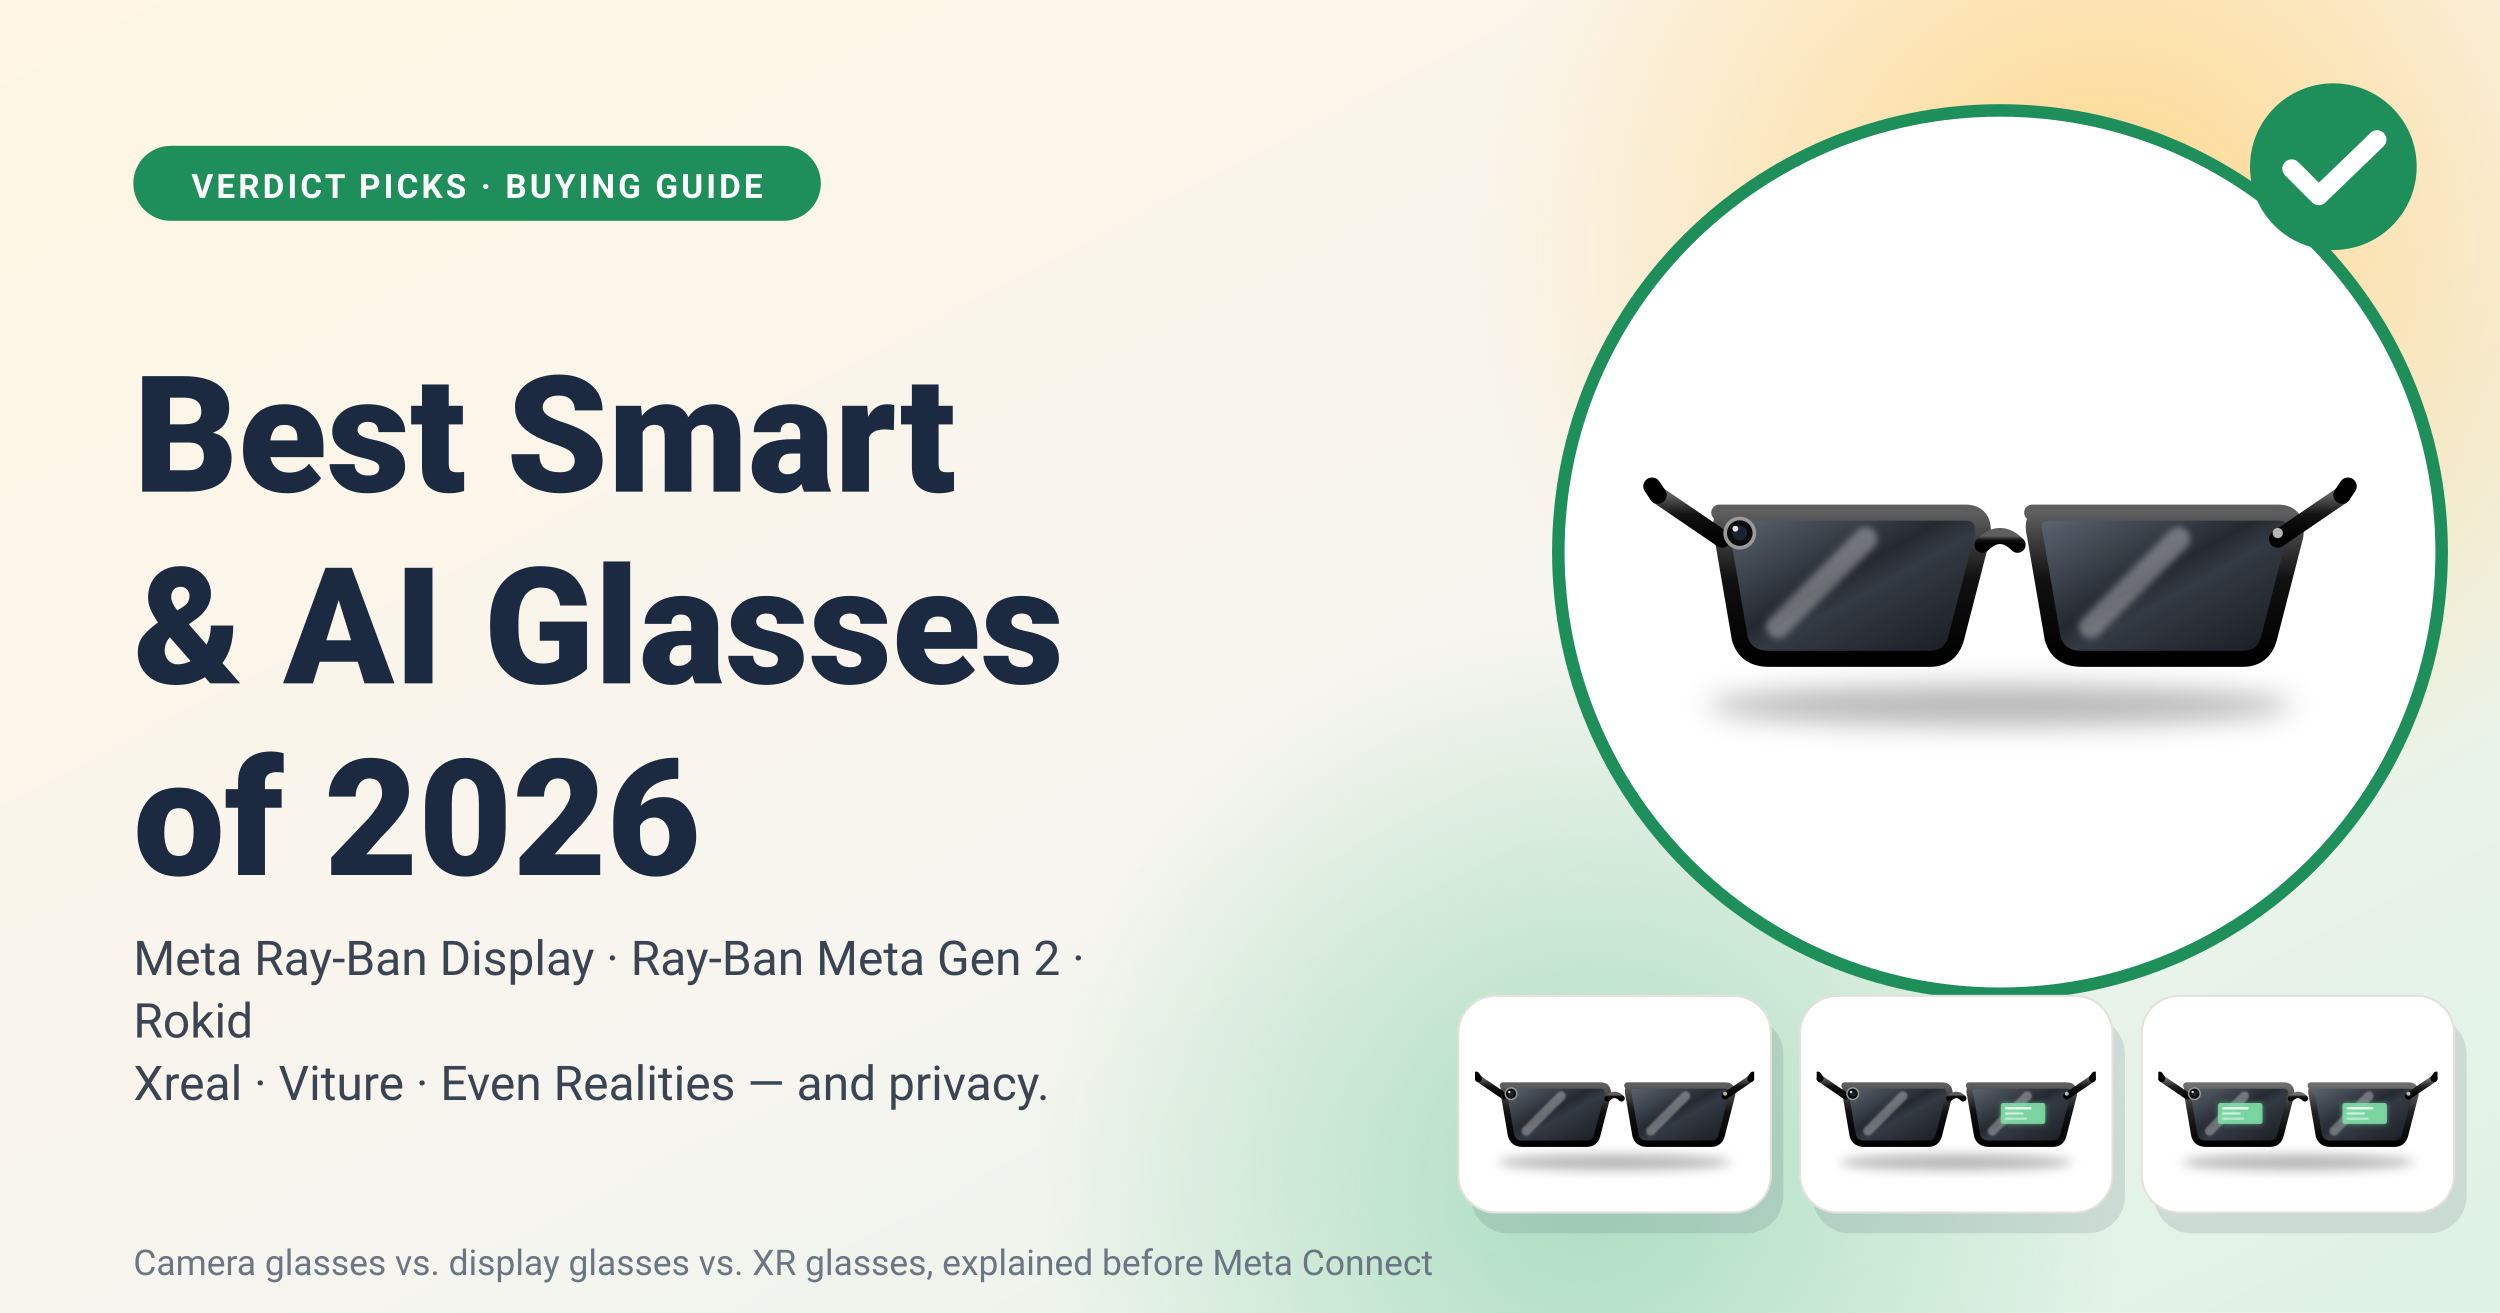
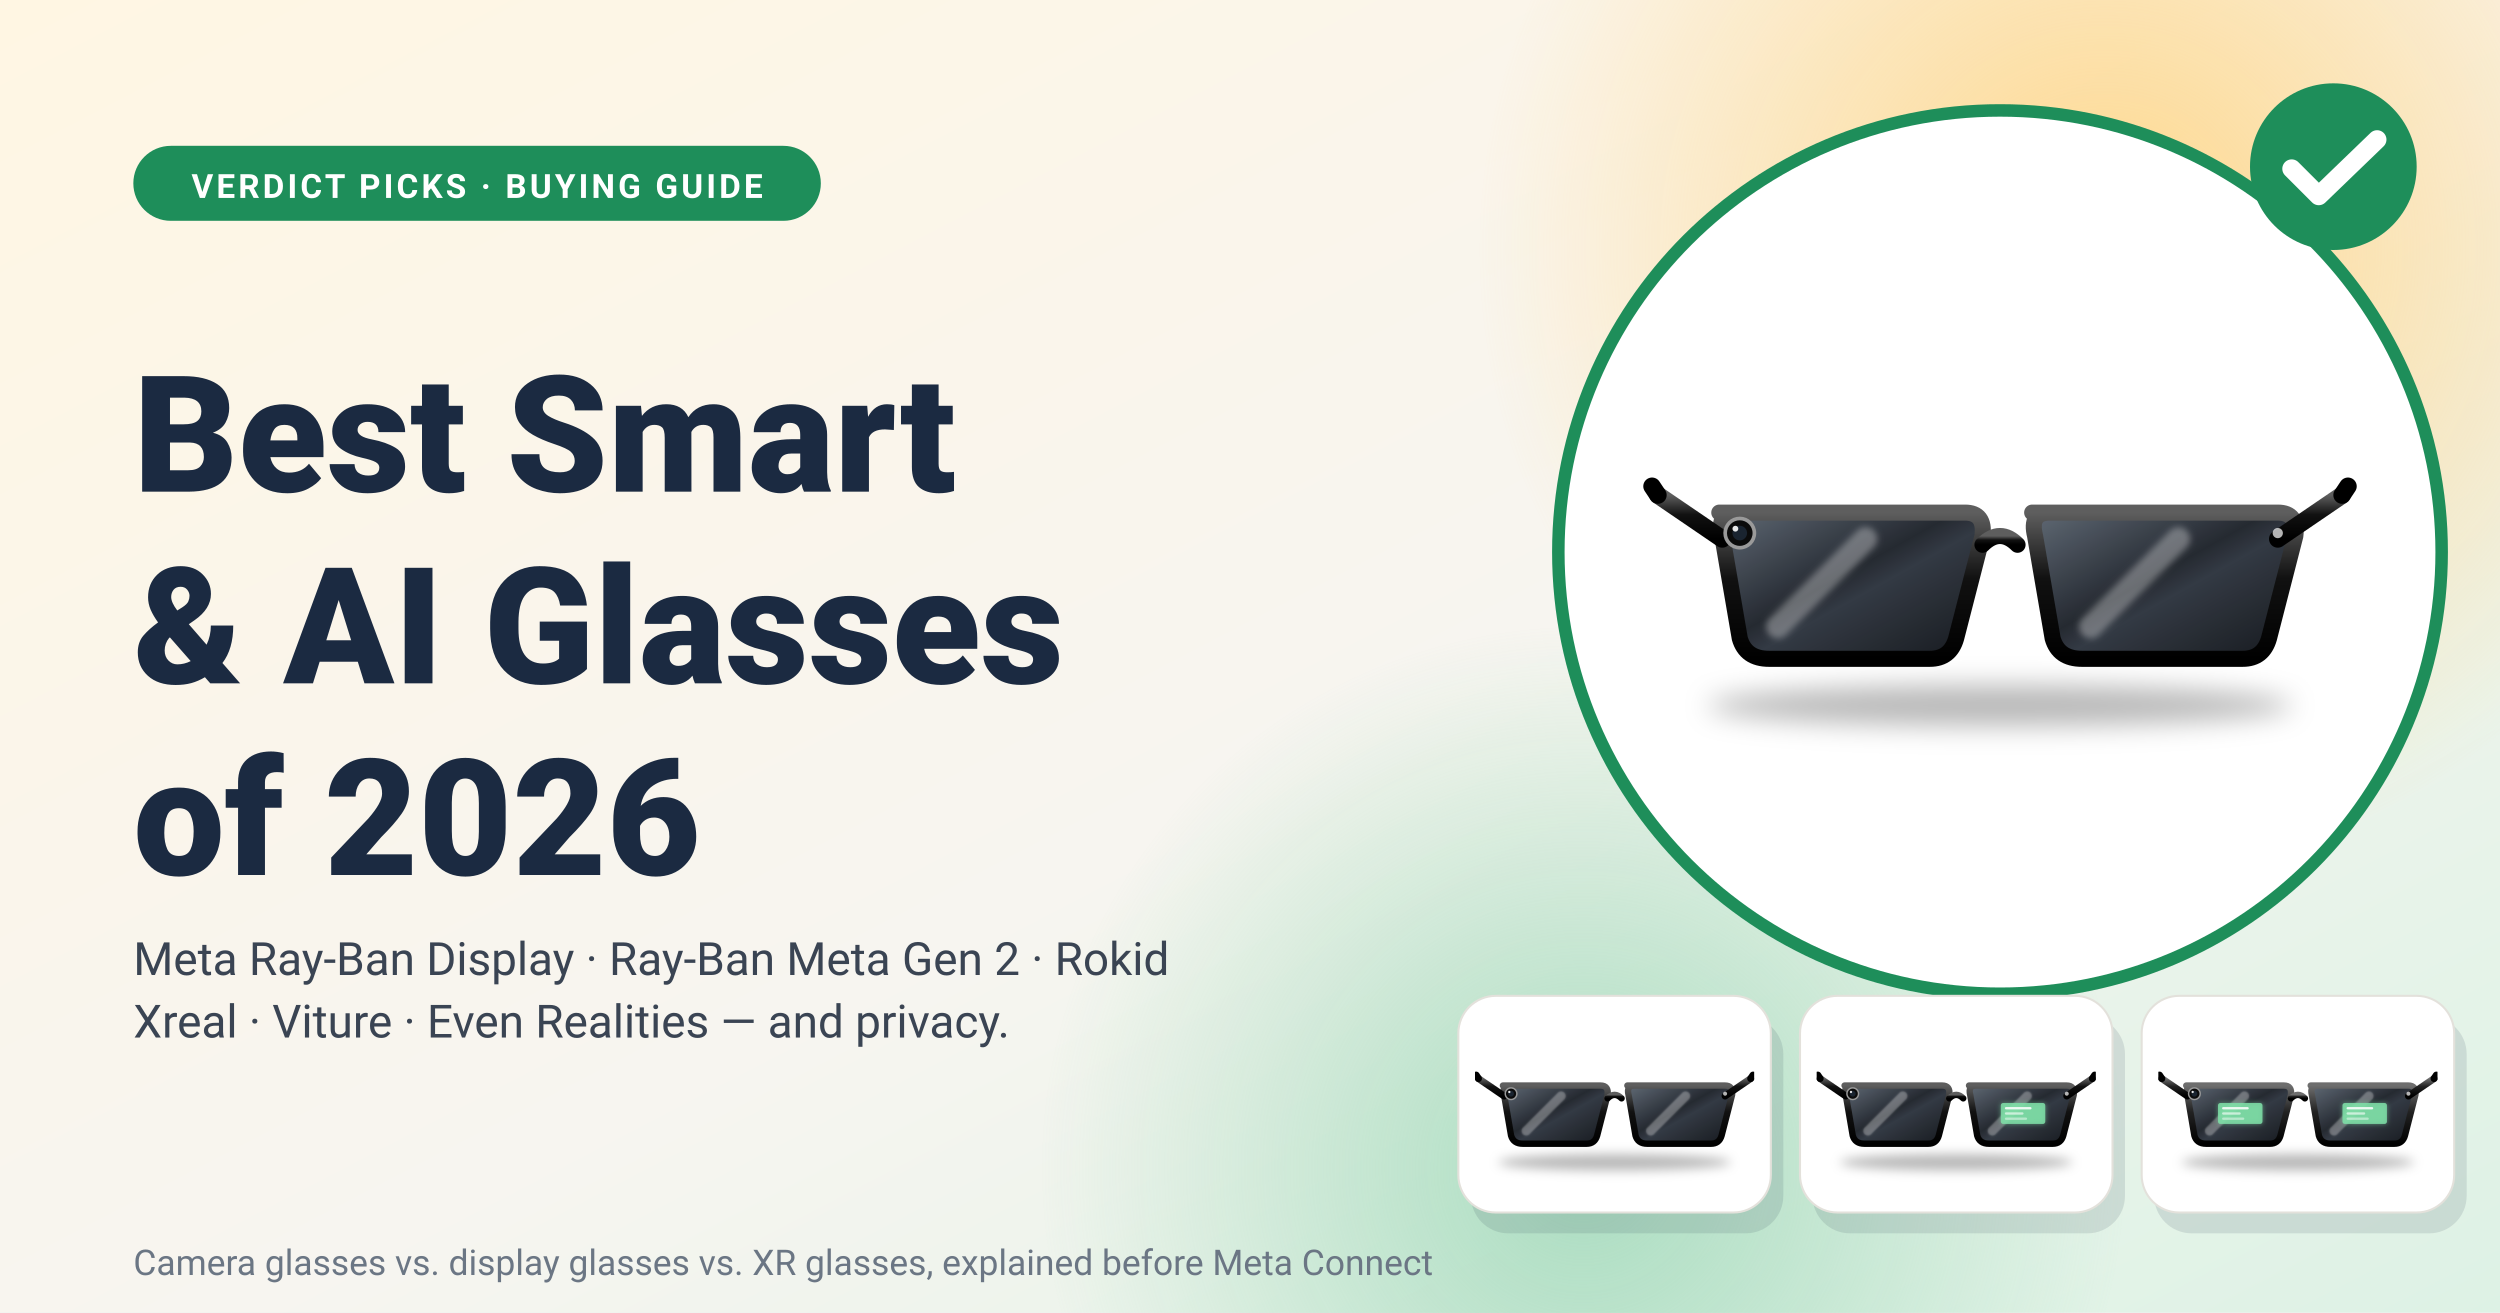
<svg xmlns="http://www.w3.org/2000/svg" viewBox="0 0 1200 630" role="img" aria-label="Best Smart and AI Glasses of 2026 — Verdict Picks buying guide, with a render of the Ray-Ban Meta Gen 2">
  <defs>
    <linearGradient id="bc-bg" x1="0" y1="0" x2="1" y2="1">
      <stop offset="0" stop-color="#FFF6E3" />
      <stop offset="0.55" stop-color="#F7F5F0" />
      <stop offset="1" stop-color="#DDF2E5" />
    </linearGradient>
    <radialGradient id="bc-sun" cx="50%" cy="50%" r="50%">
      <stop offset="0" stop-color="#FFD27A" stop-opacity="0.85" />
      <stop offset="1" stop-color="#FFD27A" stop-opacity="0" />
    </radialGradient>
    <radialGradient id="bc-leaf" cx="50%" cy="50%" r="50%">
      <stop offset="0" stop-color="#8FD3AE" stop-opacity="0.7" />
      <stop offset="1" stop-color="#8FD3AE" stop-opacity="0" />
    </radialGradient>
  </defs>
  <rect width="1200" height="630" fill="url(#bc-bg)" />
  <circle cx="1010" cy="120" r="300" fill="url(#bc-sun)" />
  <circle cx="760" cy="560" r="260" fill="url(#bc-leaf)" />
  <g font-family="-apple-system,Segoe UI,Roboto,Helvetica,Arial,sans-serif">
    <rect x="64" y="70" width="330" height="36" rx="18" fill="#1E8E5A" />
    <text x="229" y="95" text-anchor="middle" font-size="16" font-weight="700" fill="#fff" letter-spacing="1.5">VERDICT PICKS · BUYING GUIDE</text>
    <text x="64" y="236" font-size="78" font-weight="800" fill="#1B2A41">Best Smart</text>
    <text x="64" y="328" font-size="78" font-weight="800" fill="#1B2A41">&amp; AI Glasses</text>
    <text x="64" y="420" font-size="78" font-weight="800" fill="#1B2A41">of 2026</text>
-     <text x="64" y="468" font-size="23" fill="#3A4453">Meta Ray-Ban Display · Ray-Ban Meta Gen 2 ·</text>
-     <text x="64" y="498" font-size="23" fill="#3A4453">Rokid</text>
-     <text x="64" y="528" font-size="23" fill="#3A4453">Xreal · Viture · Even Realities — and privacy.</text>
+     <text x="64" y="468" font-size="22" fill="#3A4453">Meta Ray-Ban Display · Ray-Ban Meta Gen 2 · Rokid</text>
+     <text x="64" y="498" font-size="22" fill="#3A4453">Xreal · Viture · Even Realities — and privacy.</text>
    <text x="64" y="612" font-size="17" fill="#6B7684">Camera glasses vs. display glasses vs. XR glasses, explained before Meta Connect</text>
  </g>
  <circle cx="960" cy="265" r="212" fill="#fff" />
  <circle cx="960" cy="265" r="212" fill="none" stroke="#1E8E5A" stroke-width="6" />
  <g transform="translate(749.4737 128.1579) scale(0.7017544)">
    <defs>
      <radialGradient id="bchero-bg" cx="50%" cy="38%" r="72%">
        <stop offset="0" stop-color="#ffffff" />
        <stop offset="0.7" stop-color="#f3f3f1" />
        <stop offset="1" stop-color="#e4e4e1" />
      </radialGradient>
      <filter id="bchero-blur" x="-30%" y="-80%" width="160%" height="300%">
        <feGaussianBlur stdDeviation="9" />
      </filter>
      <filter id="bchero-soft" x="-20%" y="-20%" width="140%" height="140%">
        <feGaussianBlur stdDeviation="2.2" />
      </filter>
      <filter id="bchero-glow" x="-50%" y="-50%" width="200%" height="200%">
        <feGaussianBlur stdDeviation="5" />
      </filter>
      <linearGradient id="bchero-front" x1="0" y1="0" x2="0.35" y2="1">
        <stop offset="0" stop-color="#2b2b2b" />
        <stop offset="0.55" stop-color="#111" />
        <stop offset="1" stop-color="#000000" />
      </linearGradient>
      <linearGradient id="bchero-side" x1="0" y1="0" x2="1" y2="1">
        <stop offset="0" stop-color="#020202" />
        <stop offset="1" stop-color="#000000" />
      </linearGradient>
      <linearGradient id="bchero-top" x1="0" y1="0" x2="1" y2="1">
        <stop offset="0" stop-color="#4e4e4e" />
        <stop offset="1" stop-color="#202020" />
      </linearGradient>
      <radialGradient id="bchero-dome" cx="38%" cy="32%" r="75%">
        <stop offset="0" stop-color="#494949" />
        <stop offset="0.6" stop-color="#111" />
        <stop offset="1" stop-color="#000000" />
      </radialGradient>
      <linearGradient id="bchero-gloss" x1="0" y1="0" x2="1" y2="1">
        <stop offset="0" stop-color="#ffffff" stop-opacity="0.55" />
        <stop offset="0.5" stop-color="#ffffff" stop-opacity="0.05" />
        <stop offset="1" stop-color="#ffffff" stop-opacity="0" />
      </linearGradient>
      <linearGradient id="bchero-screen" x1="0" y1="0" x2="1" y2="1">
        <stop offset="0" stop-color="#1d2a3a" />
        <stop offset="1" stop-color="#060a10" />
      </linearGradient>
      <linearGradient id="bchero-metal" x1="0" y1="0" x2="1" y2="0">
        <stop offset="0" stop-color="#d9d9d6" />
        <stop offset="0.35" stop-color="#f4f4f2" />
        <stop offset="0.65" stop-color="#bdbdb9" />
        <stop offset="1" stop-color="#e6e6e3" />
      </linearGradient>
      <linearGradient id="bchero-accent" x1="0" y1="0" x2="0" y2="1">
        <stop offset="0" stop-color="#bdefd2" />
        <stop offset="1" stop-color="#4ed487" />
      </linearGradient>
      <linearGradient id="bchero-lens" x1="0" y1="0" x2="1" y2="1">
        <stop offset="0" stop-color="#5a6470" />
        <stop offset="0.45" stop-color="#1c2129" />
        <stop offset="0.55" stop-color="#2b323c" />
        <stop offset="1" stop-color="#0c0f14" />
      </linearGradient>
    </defs>
    <ellipse cx="300" cy="300" rx="200" ry="14" fill="#000" opacity="0.28" filter="url(#bchero-blur)" />
    <linearGradient id="bchero-fr" x1="0" y1="0" x2="0" y2="1">
      <stop offset="0" stop-color="#5e5e5e" />
      <stop offset="0.45" stop-color="#111" />
      <stop offset="1" stop-color="#000000" />
    </linearGradient>
    <path d="M 108 168 L 276 168 Q 290 168 288 184 L 270 254 Q 266 268 252 268 L 142 268 Q 126 268 122 254 L 110 184 Q 106 168 120 168 Z" fill="url(#bchero-lens)" opacity="0.96" />
    <path d="M 108 168 L 276 168 Q 290 168 288 184 L 270 254 Q 266 268 252 268 L 142 268 Q 126 268 122 254 L 110 184 Q 106 168 120 168 Z" fill="none" stroke="url(#bchero-fr)" stroke-width="11" stroke-linejoin="round" />
    <path d="M 148.04 246.0 L 208.1 186.0" stroke="#fff" stroke-opacity="0.32" stroke-width="16.0" stroke-linecap="round" filter="url(#bchero-soft)" />
    <path d="M 322 168 L 490 168 Q 504 168 502 184 L 484 254 Q 480 268 466 268 L 356 268 Q 340 268 336 254 L 324 184 Q 320 168 334 168 Z" fill="url(#bchero-lens)" opacity="0.96" />
    <path d="M 322 168 L 490 168 Q 504 168 502 184 L 484 254 Q 480 268 466 268 L 356 268 Q 340 268 336 254 L 324 184 Q 320 168 334 168 Z" fill="none" stroke="url(#bchero-fr)" stroke-width="11" stroke-linejoin="round" />
    <path d="M 362.04 246.0 L 422.1 186.0" stroke="#fff" stroke-opacity="0.32" stroke-width="16.0" stroke-linecap="round" filter="url(#bchero-soft)" />
    <path d="M 288 190 Q 300 178 312 190" fill="none" stroke="url(#bchero-fr)" stroke-width="11" stroke-linecap="round" />
    <path d="M 110 186 L 66 156 M 490 186 L 534 156" stroke="url(#bchero-fr)" stroke-width="12" stroke-linecap="round" />
    <path d="M 66 156 L 62 150 M 534 156 L 538 150" stroke="#000000" stroke-width="12" stroke-linecap="round" />
    <circle cx="122" cy="182" r="10" fill="#0b0b0b" stroke="#9a9a9a" stroke-width="2.5" />
    <circle cx="122" cy="182" r="5" fill="#1a2430" />
    <circle cx="119" cy="179" r="2" fill="#fff" opacity="0.9" />
    <circle cx="490" cy="182" r="3.5" fill="#fff" opacity="0.7" />
  </g>
  <g transform="translate(700 478)">
    <rect x="6" y="10" width="150" height="104" rx="18" fill="#1B2A41" opacity="0.12" />
    <rect width="150" height="104" rx="18" fill="#fff" />
    <rect width="150" height="104" rx="18" fill="none" stroke="#E3E1DB" />
    <svg x="8" y="6" width="134" height="92" viewBox="60 40 480 320" preserveAspectRatio="xMidYMid meet">
      <g transform="translate(0 0) scale(1.0)">
        <defs>
          <radialGradient id="cgen2-bg" cx="50%" cy="38%" r="72%">
            <stop offset="0" stop-color="#ffffff" />
            <stop offset="0.7" stop-color="#f3f3f1" />
            <stop offset="1" stop-color="#e4e4e1" />
          </radialGradient>
          <filter id="cgen2-blur" x="-30%" y="-80%" width="160%" height="300%">
            <feGaussianBlur stdDeviation="9" />
          </filter>
          <filter id="cgen2-soft" x="-20%" y="-20%" width="140%" height="140%">
            <feGaussianBlur stdDeviation="2.2" />
          </filter>
          <filter id="cgen2-glow" x="-50%" y="-50%" width="200%" height="200%">
            <feGaussianBlur stdDeviation="5" />
          </filter>
          <linearGradient id="cgen2-front" x1="0" y1="0" x2="0.35" y2="1">
            <stop offset="0" stop-color="#2b2b2b" />
            <stop offset="0.55" stop-color="#111" />
            <stop offset="1" stop-color="#000000" />
          </linearGradient>
          <linearGradient id="cgen2-side" x1="0" y1="0" x2="1" y2="1">
            <stop offset="0" stop-color="#020202" />
            <stop offset="1" stop-color="#000000" />
          </linearGradient>
          <linearGradient id="cgen2-top" x1="0" y1="0" x2="1" y2="1">
            <stop offset="0" stop-color="#4e4e4e" />
            <stop offset="1" stop-color="#202020" />
          </linearGradient>
          <radialGradient id="cgen2-dome" cx="38%" cy="32%" r="75%">
            <stop offset="0" stop-color="#494949" />
            <stop offset="0.6" stop-color="#111" />
            <stop offset="1" stop-color="#000000" />
          </radialGradient>
          <linearGradient id="cgen2-gloss" x1="0" y1="0" x2="1" y2="1">
            <stop offset="0" stop-color="#ffffff" stop-opacity="0.55" />
            <stop offset="0.5" stop-color="#ffffff" stop-opacity="0.05" />
            <stop offset="1" stop-color="#ffffff" stop-opacity="0" />
          </linearGradient>
          <linearGradient id="cgen2-screen" x1="0" y1="0" x2="1" y2="1">
            <stop offset="0" stop-color="#1d2a3a" />
            <stop offset="1" stop-color="#060a10" />
          </linearGradient>
          <linearGradient id="cgen2-metal" x1="0" y1="0" x2="1" y2="0">
            <stop offset="0" stop-color="#d9d9d6" />
            <stop offset="0.35" stop-color="#f4f4f2" />
            <stop offset="0.65" stop-color="#bdbdb9" />
            <stop offset="1" stop-color="#e6e6e3" />
          </linearGradient>
          <linearGradient id="cgen2-accent" x1="0" y1="0" x2="0" y2="1">
            <stop offset="0" stop-color="#bdefd2" />
            <stop offset="1" stop-color="#4ed487" />
          </linearGradient>
          <linearGradient id="cgen2-lens" x1="0" y1="0" x2="1" y2="1">
            <stop offset="0" stop-color="#5a6470" />
            <stop offset="0.45" stop-color="#1c2129" />
            <stop offset="0.55" stop-color="#2b323c" />
            <stop offset="1" stop-color="#0c0f14" />
          </linearGradient>
        </defs>
        <ellipse cx="300" cy="300" rx="200" ry="14" fill="#000" opacity="0.28" filter="url(#cgen2-blur)" />
        <linearGradient id="cgen2-fr" x1="0" y1="0" x2="0" y2="1">
          <stop offset="0" stop-color="#5e5e5e" />
          <stop offset="0.45" stop-color="#111" />
          <stop offset="1" stop-color="#000000" />
        </linearGradient>
        <path d="M 108 168 L 276 168 Q 290 168 288 184 L 270 254 Q 266 268 252 268 L 142 268 Q 126 268 122 254 L 110 184 Q 106 168 120 168 Z" fill="url(#cgen2-lens)" opacity="0.96" />
        <path d="M 108 168 L 276 168 Q 290 168 288 184 L 270 254 Q 266 268 252 268 L 142 268 Q 126 268 122 254 L 110 184 Q 106 168 120 168 Z" fill="none" stroke="url(#cgen2-fr)" stroke-width="11" stroke-linejoin="round" />
        <path d="M 148.04 246.0 L 208.1 186.0" stroke="#fff" stroke-opacity="0.32" stroke-width="16.0" stroke-linecap="round" filter="url(#cgen2-soft)" />
        <path d="M 322 168 L 490 168 Q 504 168 502 184 L 484 254 Q 480 268 466 268 L 356 268 Q 340 268 336 254 L 324 184 Q 320 168 334 168 Z" fill="url(#cgen2-lens)" opacity="0.96" />
        <path d="M 322 168 L 490 168 Q 504 168 502 184 L 484 254 Q 480 268 466 268 L 356 268 Q 340 268 336 254 L 324 184 Q 320 168 334 168 Z" fill="none" stroke="url(#cgen2-fr)" stroke-width="11" stroke-linejoin="round" />
        <path d="M 362.04 246.0 L 422.1 186.0" stroke="#fff" stroke-opacity="0.32" stroke-width="16.0" stroke-linecap="round" filter="url(#cgen2-soft)" />
        <path d="M 288 190 Q 300 178 312 190" fill="none" stroke="url(#cgen2-fr)" stroke-width="11" stroke-linecap="round" />
        <path d="M 110 186 L 66 156 M 490 186 L 534 156" stroke="url(#cgen2-fr)" stroke-width="12" stroke-linecap="round" />
        <path d="M 66 156 L 62 150 M 534 156 L 538 150" stroke="#000000" stroke-width="12" stroke-linecap="round" />
        <circle cx="122" cy="182" r="10" fill="#0b0b0b" stroke="#9a9a9a" stroke-width="2.5" />
        <circle cx="122" cy="182" r="5" fill="#1a2430" />
        <circle cx="119" cy="179" r="2" fill="#fff" opacity="0.9" />
        <circle cx="490" cy="182" r="3.5" fill="#fff" opacity="0.7" />
      </g>
    </svg>
  </g>
  <g transform="translate(864 478)">
    <rect x="6" y="10" width="150" height="104" rx="18" fill="#1B2A41" opacity="0.12" />
    <rect width="150" height="104" rx="18" fill="#fff" />
    <rect width="150" height="104" rx="18" fill="none" stroke="#E3E1DB" />
    <svg x="8" y="6" width="134" height="92" viewBox="60 40 480 320" preserveAspectRatio="xMidYMid meet">
      <g transform="translate(0 0) scale(1.0)">
        <defs>
          <radialGradient id="cdisplay-bg" cx="50%" cy="38%" r="72%">
            <stop offset="0" stop-color="#ffffff" />
            <stop offset="0.7" stop-color="#f3f3f1" />
            <stop offset="1" stop-color="#e4e4e1" />
          </radialGradient>
          <filter id="cdisplay-blur" x="-30%" y="-80%" width="160%" height="300%">
            <feGaussianBlur stdDeviation="9" />
          </filter>
          <filter id="cdisplay-soft" x="-20%" y="-20%" width="140%" height="140%">
            <feGaussianBlur stdDeviation="2.2" />
          </filter>
          <filter id="cdisplay-glow" x="-50%" y="-50%" width="200%" height="200%">
            <feGaussianBlur stdDeviation="5" />
          </filter>
          <linearGradient id="cdisplay-front" x1="0" y1="0" x2="0.35" y2="1">
            <stop offset="0" stop-color="#2b2b2b" />
            <stop offset="0.55" stop-color="#111" />
            <stop offset="1" stop-color="#000000" />
          </linearGradient>
          <linearGradient id="cdisplay-side" x1="0" y1="0" x2="1" y2="1">
            <stop offset="0" stop-color="#020202" />
            <stop offset="1" stop-color="#000000" />
          </linearGradient>
          <linearGradient id="cdisplay-top" x1="0" y1="0" x2="1" y2="1">
            <stop offset="0" stop-color="#4e4e4e" />
            <stop offset="1" stop-color="#202020" />
          </linearGradient>
          <radialGradient id="cdisplay-dome" cx="38%" cy="32%" r="75%">
            <stop offset="0" stop-color="#494949" />
            <stop offset="0.6" stop-color="#111" />
            <stop offset="1" stop-color="#000000" />
          </radialGradient>
          <linearGradient id="cdisplay-gloss" x1="0" y1="0" x2="1" y2="1">
            <stop offset="0" stop-color="#ffffff" stop-opacity="0.55" />
            <stop offset="0.5" stop-color="#ffffff" stop-opacity="0.05" />
            <stop offset="1" stop-color="#ffffff" stop-opacity="0" />
          </linearGradient>
          <linearGradient id="cdisplay-screen" x1="0" y1="0" x2="1" y2="1">
            <stop offset="0" stop-color="#1d2a3a" />
            <stop offset="1" stop-color="#060a10" />
          </linearGradient>
          <linearGradient id="cdisplay-metal" x1="0" y1="0" x2="1" y2="0">
            <stop offset="0" stop-color="#d9d9d6" />
            <stop offset="0.35" stop-color="#f4f4f2" />
            <stop offset="0.65" stop-color="#bdbdb9" />
            <stop offset="1" stop-color="#e6e6e3" />
          </linearGradient>
          <linearGradient id="cdisplay-accent" x1="0" y1="0" x2="0" y2="1">
            <stop offset="0" stop-color="#bdefd2" />
            <stop offset="1" stop-color="#4ed487" />
          </linearGradient>
          <linearGradient id="cdisplay-lens" x1="0" y1="0" x2="1" y2="1">
            <stop offset="0" stop-color="#5a6470" />
            <stop offset="0.45" stop-color="#1c2129" />
            <stop offset="0.55" stop-color="#2b323c" />
            <stop offset="1" stop-color="#0c0f14" />
          </linearGradient>
        </defs>
        <ellipse cx="300" cy="300" rx="200" ry="14" fill="#000" opacity="0.28" filter="url(#cdisplay-blur)" />
        <linearGradient id="cdisplay-fr" x1="0" y1="0" x2="0" y2="1">
          <stop offset="0" stop-color="#5e5e5e" />
          <stop offset="0.45" stop-color="#111" />
          <stop offset="1" stop-color="#000000" />
        </linearGradient>
        <path d="M 108 168 L 276 168 Q 290 168 288 184 L 270 254 Q 266 268 252 268 L 142 268 Q 126 268 122 254 L 110 184 Q 106 168 120 168 Z" fill="url(#cdisplay-lens)" opacity="0.96" />
        <path d="M 108 168 L 276 168 Q 290 168 288 184 L 270 254 Q 266 268 252 268 L 142 268 Q 126 268 122 254 L 110 184 Q 106 168 120 168 Z" fill="none" stroke="url(#cdisplay-fr)" stroke-width="11" stroke-linejoin="round" />
        <path d="M 148.04 246.0 L 208.1 186.0" stroke="#fff" stroke-opacity="0.32" stroke-width="16.0" stroke-linecap="round" filter="url(#cdisplay-soft)" />
        <path d="M 322 168 L 490 168 Q 504 168 502 184 L 484 254 Q 480 268 466 268 L 356 268 Q 340 268 336 254 L 324 184 Q 320 168 334 168 Z" fill="url(#cdisplay-lens)" opacity="0.96" />
        <path d="M 322 168 L 490 168 Q 504 168 502 184 L 484 254 Q 480 268 466 268 L 356 268 Q 340 268 336 254 L 324 184 Q 320 168 334 168 Z" fill="none" stroke="url(#cdisplay-fr)" stroke-width="11" stroke-linejoin="round" />
        <path d="M 362.04 246.0 L 422.1 186.0" stroke="#fff" stroke-opacity="0.32" stroke-width="16.0" stroke-linecap="round" filter="url(#cdisplay-soft)" />
        <path d="M 288 190 Q 300 178 312 190" fill="none" stroke="url(#cdisplay-fr)" stroke-width="11" stroke-linecap="round" />
        <path d="M 110 186 L 66 156 M 490 186 L 534 156" stroke="url(#cdisplay-fr)" stroke-width="12" stroke-linecap="round" />
        <path d="M 66 156 L 62 150 M 534 156 L 538 150" stroke="#000000" stroke-width="12" stroke-linecap="round" />
        <circle cx="122" cy="182" r="10" fill="#0b0b0b" stroke="#9a9a9a" stroke-width="2.5" />
        <circle cx="122" cy="182" r="5" fill="#1a2430" />
        <circle cx="119" cy="179" r="2" fill="#fff" opacity="0.9" />
        <circle cx="490" cy="182" r="3.5" fill="#fff" opacity="0.7" />
        <rect x="376.6" y="198.0" width="76.44" height="36.0" rx="4" fill="#7FE0A8" opacity="0.55" filter="url(#cdisplay-glow)" />
        <rect x="376.6" y="198.0" width="76.44" height="36.0" rx="4" fill="#7FE0A8" opacity="0.85" />
        <rect x="383.6" y="205.0" width="45.864" height="4" rx="2" fill="#fff" opacity="0.85" />
        <rect x="383.6" y="214.0" width="32.105" height="4" rx="2" fill="#fff" opacity="0.6" />
        <rect x="383.6" y="223.0" width="38.22" height="4" rx="2" fill="#fff" opacity="0.45" />
      </g>
    </svg>
  </g>
  <g transform="translate(1028 478)">
    <rect x="6" y="10" width="150" height="104" rx="18" fill="#1B2A41" opacity="0.12" />
    <rect width="150" height="104" rx="18" fill="#fff" />
    <rect width="150" height="104" rx="18" fill="none" stroke="#E3E1DB" />
    <svg x="8" y="6" width="134" height="92" viewBox="60 40 480 320" preserveAspectRatio="xMidYMid meet">
      <g transform="translate(0 0) scale(1.0)">
        <defs>
          <radialGradient id="crokid-bg" cx="50%" cy="38%" r="72%">
            <stop offset="0" stop-color="#ffffff" />
            <stop offset="0.7" stop-color="#f3f3f1" />
            <stop offset="1" stop-color="#e4e4e1" />
          </radialGradient>
          <filter id="crokid-blur" x="-30%" y="-80%" width="160%" height="300%">
            <feGaussianBlur stdDeviation="9" />
          </filter>
          <filter id="crokid-soft" x="-20%" y="-20%" width="140%" height="140%">
            <feGaussianBlur stdDeviation="2.2" />
          </filter>
          <filter id="crokid-glow" x="-50%" y="-50%" width="200%" height="200%">
            <feGaussianBlur stdDeviation="5" />
          </filter>
          <linearGradient id="crokid-front" x1="0" y1="0" x2="0.35" y2="1">
            <stop offset="0" stop-color="#3c3c3c" />
            <stop offset="0.55" stop-color="#222" />
            <stop offset="1" stop-color="#0b0b0b" />
          </linearGradient>
          <linearGradient id="crokid-side" x1="0" y1="0" x2="1" y2="1">
            <stop offset="0" stop-color="#131313" />
            <stop offset="1" stop-color="#000000" />
          </linearGradient>
          <linearGradient id="crokid-top" x1="0" y1="0" x2="1" y2="1">
            <stop offset="0" stop-color="#5f5f5f" />
            <stop offset="1" stop-color="#313131" />
          </linearGradient>
          <radialGradient id="crokid-dome" cx="38%" cy="32%" r="75%">
            <stop offset="0" stop-color="#5a5a5a" />
            <stop offset="0.6" stop-color="#222" />
            <stop offset="1" stop-color="#000000" />
          </radialGradient>
          <linearGradient id="crokid-gloss" x1="0" y1="0" x2="1" y2="1">
            <stop offset="0" stop-color="#ffffff" stop-opacity="0.55" />
            <stop offset="0.5" stop-color="#ffffff" stop-opacity="0.05" />
            <stop offset="1" stop-color="#ffffff" stop-opacity="0" />
          </linearGradient>
          <linearGradient id="crokid-screen" x1="0" y1="0" x2="1" y2="1">
            <stop offset="0" stop-color="#1d2a3a" />
            <stop offset="1" stop-color="#060a10" />
          </linearGradient>
          <linearGradient id="crokid-metal" x1="0" y1="0" x2="1" y2="0">
            <stop offset="0" stop-color="#d9d9d6" />
            <stop offset="0.35" stop-color="#f4f4f2" />
            <stop offset="0.65" stop-color="#bdbdb9" />
            <stop offset="1" stop-color="#e6e6e3" />
          </linearGradient>
          <linearGradient id="crokid-accent" x1="0" y1="0" x2="0" y2="1">
            <stop offset="0" stop-color="#bdefd2" />
            <stop offset="1" stop-color="#4ed487" />
          </linearGradient>
          <linearGradient id="crokid-lens" x1="0" y1="0" x2="1" y2="1">
            <stop offset="0" stop-color="#5a6470" />
            <stop offset="0.45" stop-color="#1c2129" />
            <stop offset="0.55" stop-color="#2b323c" />
            <stop offset="1" stop-color="#0c0f14" />
          </linearGradient>
        </defs>
        <ellipse cx="300" cy="300" rx="200" ry="14" fill="#000" opacity="0.28" filter="url(#crokid-blur)" />
        <linearGradient id="crokid-fr" x1="0" y1="0" x2="0" y2="1">
          <stop offset="0" stop-color="#6e6e6e" />
          <stop offset="0.45" stop-color="#222" />
          <stop offset="1" stop-color="#000000" />
        </linearGradient>
        <path d="M 108 168 L 276 168 Q 290 168 288 184 L 270 254 Q 266 268 252 268 L 142 268 Q 126 268 122 254 L 110 184 Q 106 168 120 168 Z" fill="url(#crokid-lens)" opacity="0.96" />
        <path d="M 108 168 L 276 168 Q 290 168 288 184 L 270 254 Q 266 268 252 268 L 142 268 Q 126 268 122 254 L 110 184 Q 106 168 120 168 Z" fill="none" stroke="url(#crokid-fr)" stroke-width="11" stroke-linejoin="round" />
        <path d="M 148.04 246.0 L 208.1 186.0" stroke="#fff" stroke-opacity="0.32" stroke-width="16.0" stroke-linecap="round" filter="url(#crokid-soft)" />
        <path d="M 322 168 L 490 168 Q 504 168 502 184 L 484 254 Q 480 268 466 268 L 356 268 Q 340 268 336 254 L 324 184 Q 320 168 334 168 Z" fill="url(#crokid-lens)" opacity="0.96" />
        <path d="M 322 168 L 490 168 Q 504 168 502 184 L 484 254 Q 480 268 466 268 L 356 268 Q 340 268 336 254 L 324 184 Q 320 168 334 168 Z" fill="none" stroke="url(#crokid-fr)" stroke-width="11" stroke-linejoin="round" />
        <path d="M 362.04 246.0 L 422.1 186.0" stroke="#fff" stroke-opacity="0.32" stroke-width="16.0" stroke-linecap="round" filter="url(#crokid-soft)" />
        <path d="M 288 190 Q 300 178 312 190" fill="none" stroke="url(#crokid-fr)" stroke-width="11" stroke-linecap="round" />
        <path d="M 110 186 L 66 156 M 490 186 L 534 156" stroke="url(#crokid-fr)" stroke-width="12" stroke-linecap="round" />
        <path d="M 66 156 L 62 150 M 534 156 L 538 150" stroke="#000000" stroke-width="12" stroke-linecap="round" />
        <circle cx="122" cy="182" r="10" fill="#0b0b0b" stroke="#9a9a9a" stroke-width="2.5" />
        <circle cx="122" cy="182" r="5" fill="#1a2430" />
        <circle cx="119" cy="179" r="2" fill="#fff" opacity="0.9" />
        <circle cx="490" cy="182" r="3.5" fill="#fff" opacity="0.7" />
        <rect x="162.6" y="198.0" width="76.44" height="36.0" rx="4" fill="#7FE0A8" opacity="0.55" filter="url(#crokid-glow)" />
        <rect x="162.6" y="198.0" width="76.44" height="36.0" rx="4" fill="#7FE0A8" opacity="0.85" />
        <rect x="169.6" y="205.0" width="45.864" height="4" rx="2" fill="#fff" opacity="0.85" />
        <rect x="169.6" y="214.0" width="32.105" height="4" rx="2" fill="#fff" opacity="0.6" />
        <rect x="169.6" y="223.0" width="38.22" height="4" rx="2" fill="#fff" opacity="0.45" />
        <rect x="376.6" y="198.0" width="76.44" height="36.0" rx="4" fill="#7FE0A8" opacity="0.55" filter="url(#crokid-glow)" />
        <rect x="376.6" y="198.0" width="76.44" height="36.0" rx="4" fill="#7FE0A8" opacity="0.85" />
        <rect x="383.6" y="205.0" width="45.864" height="4" rx="2" fill="#fff" opacity="0.85" />
        <rect x="383.6" y="214.0" width="32.105" height="4" rx="2" fill="#fff" opacity="0.6" />
        <rect x="383.6" y="223.0" width="38.22" height="4" rx="2" fill="#fff" opacity="0.45" />
      </g>
    </svg>
  </g>
  <circle cx="1120" cy="80" r="40" fill="#1E8E5A" />
  <path d="M 1100 81 L 1113 94 L 1141 67" fill="none" stroke="#fff" stroke-width="9" stroke-linecap="round" stroke-linejoin="round" />
</svg>
